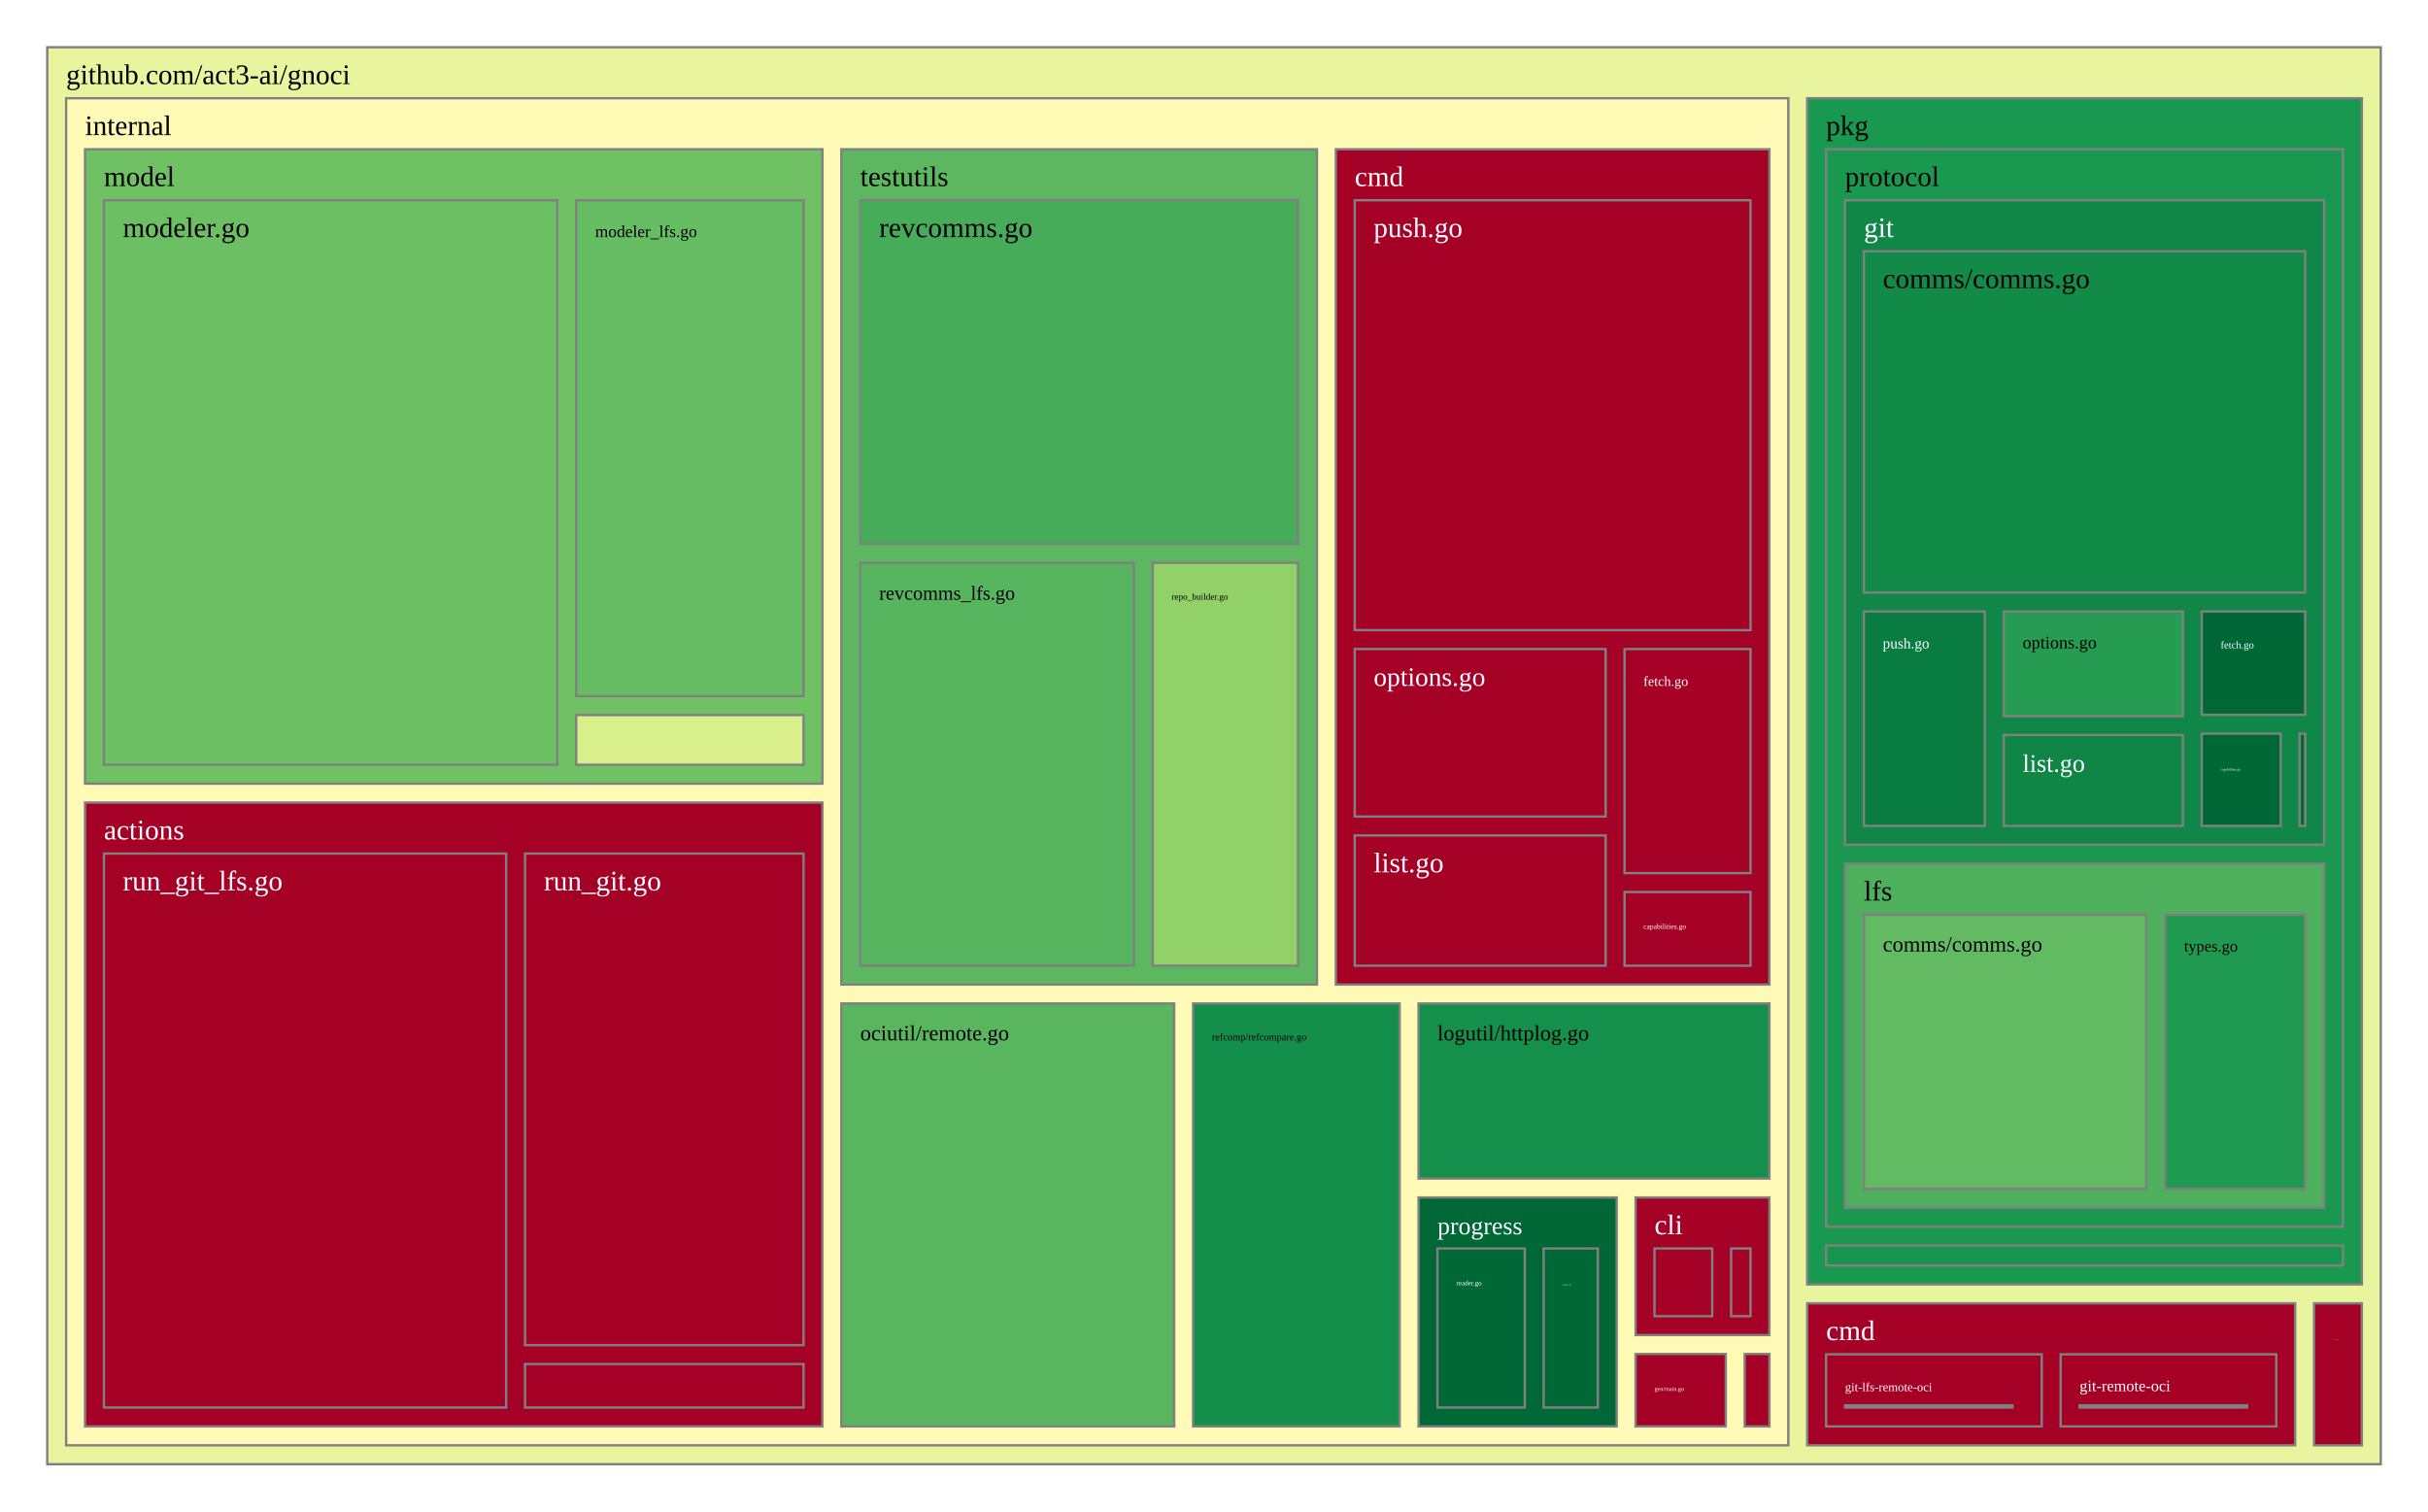
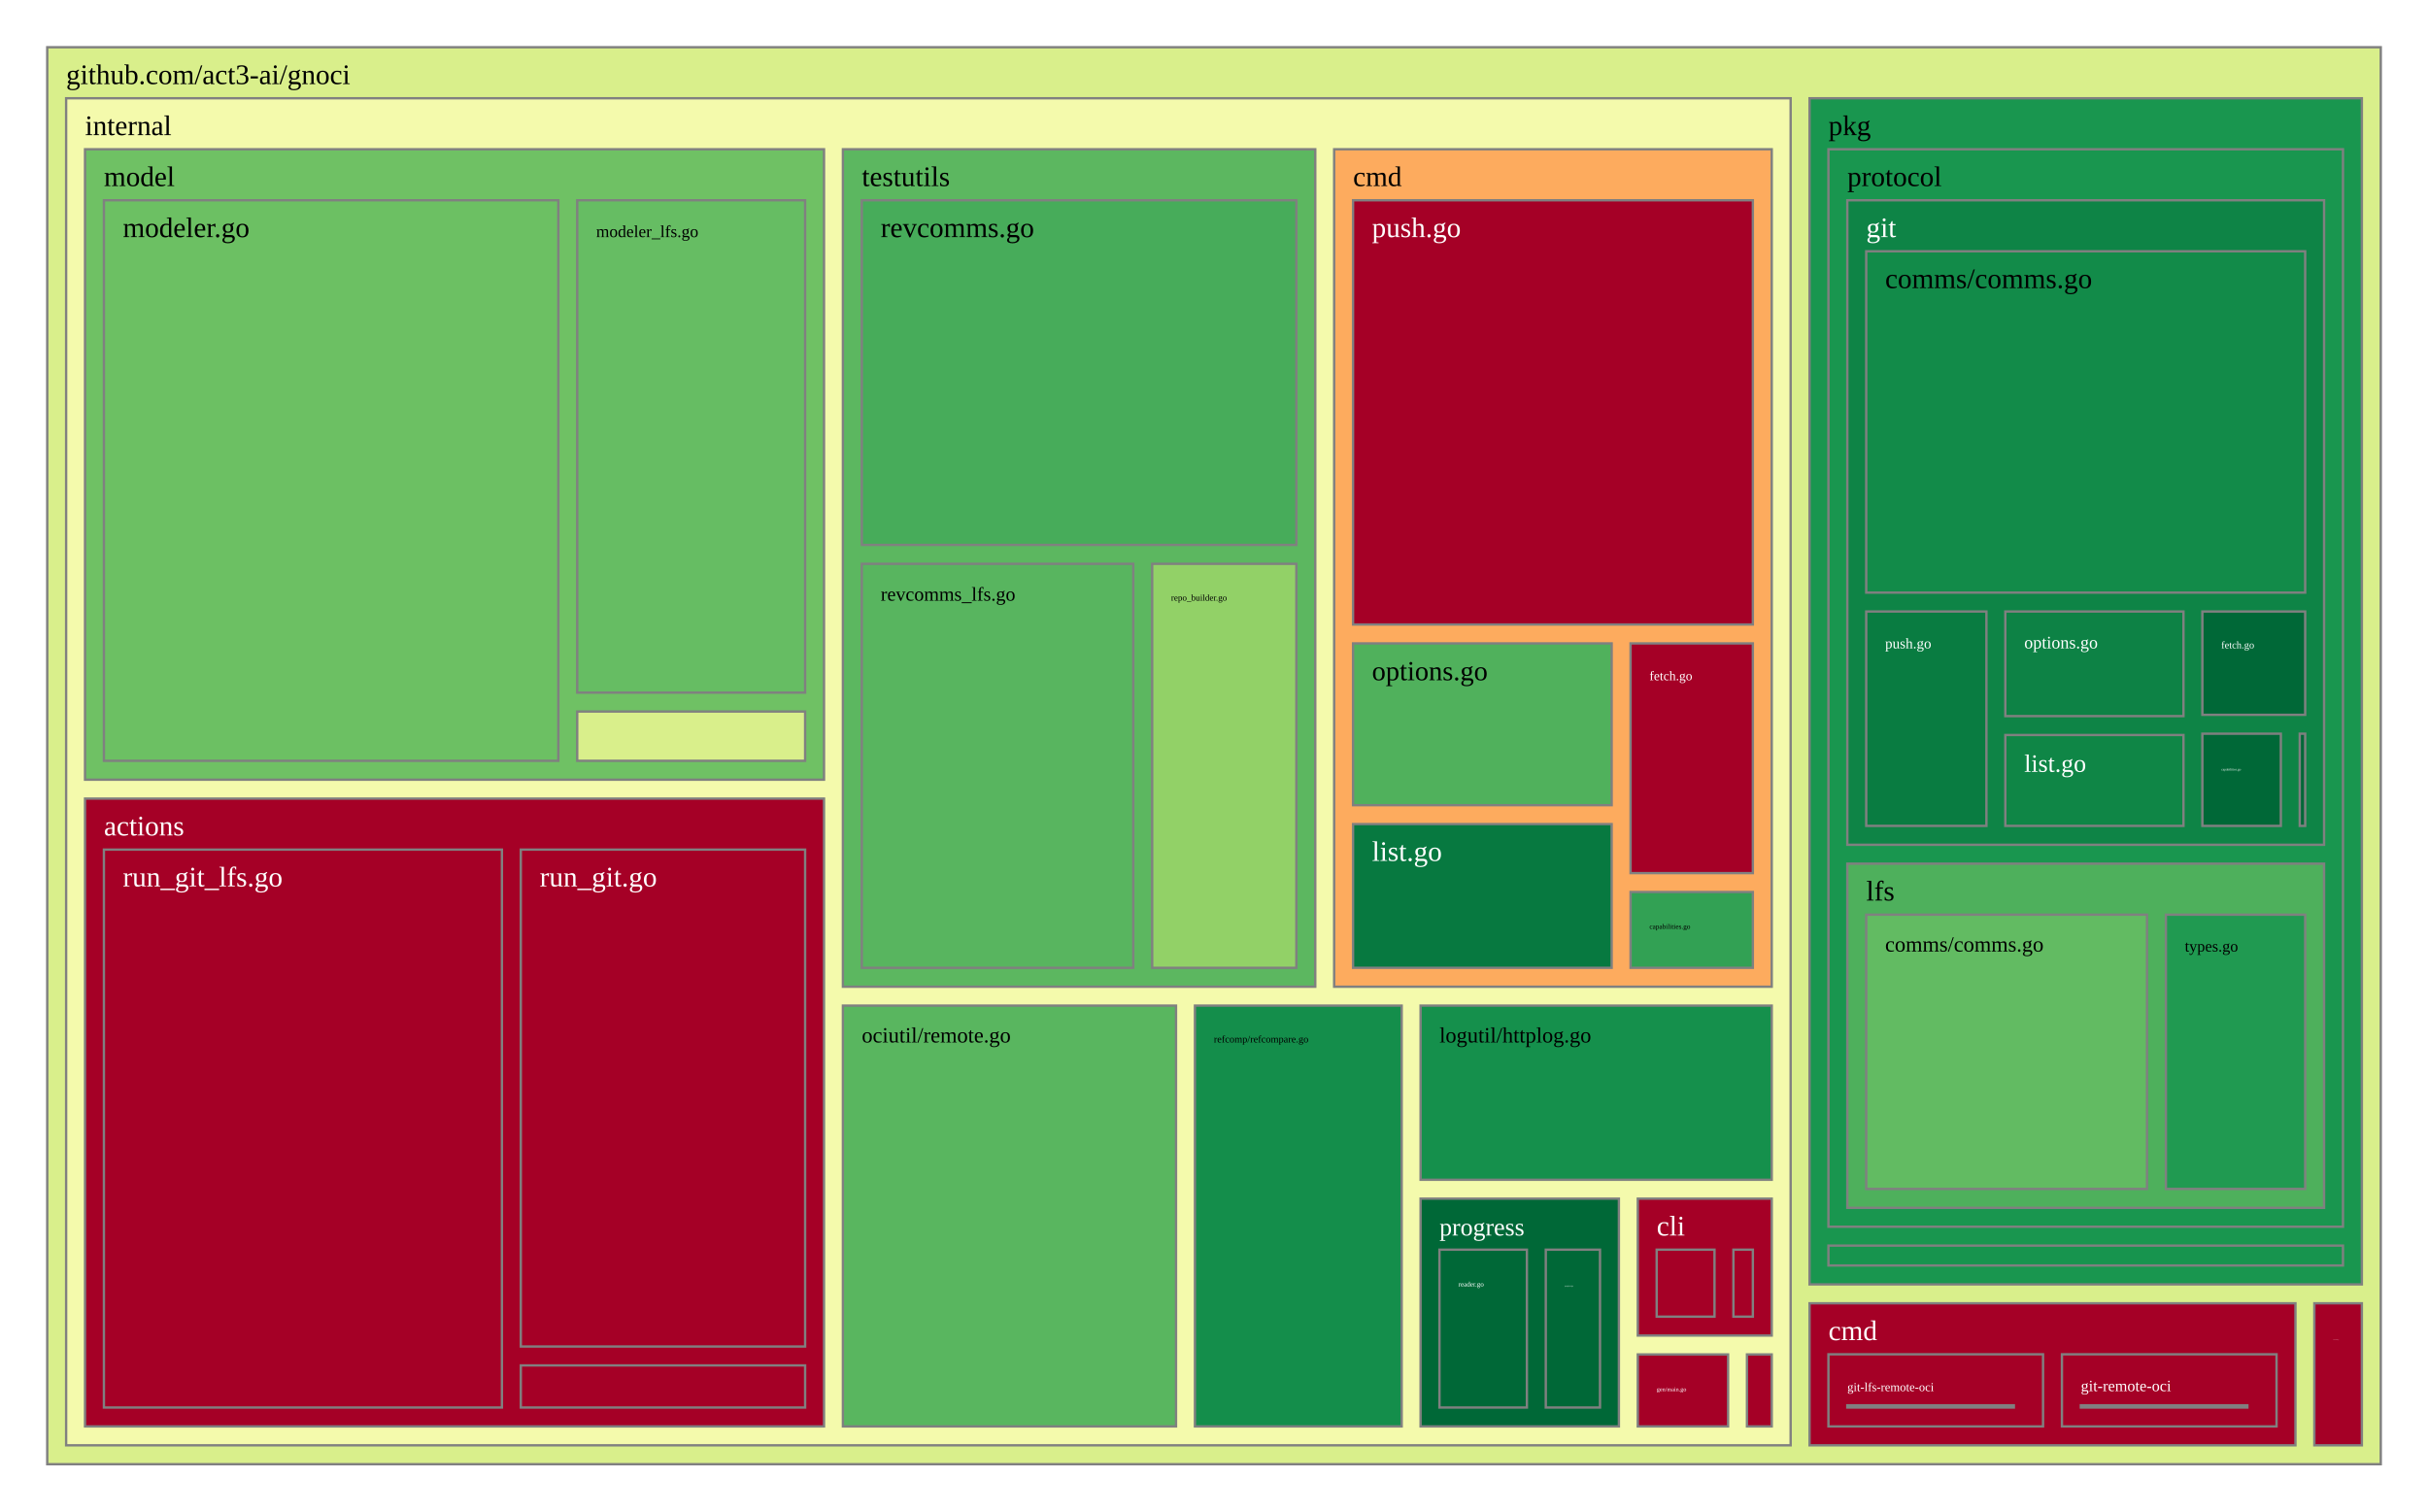
<svg xmlns="http://www.w3.org/2000/svg" viewBox="0 0 1028 640" style="background: white none repeat scroll 0% 0%;">
  <g>
-     <rect x="20" y="20" width="988" height="600" style="fill: rgb(233, 245, 158);opacity:1;fill-opacity:1.00;stroke:rgb(128,128,128);stroke-width:1px;stroke-opacity:1.00;" />
+     <rect x="20" y="20" width="988" height="600" style="fill: rgb(217, 239, 139);opacity:1;fill-opacity:1.00;stroke:rgb(128,128,128);stroke-width:1px;stroke-opacity:1.00;" />
    <text data-notex="1" text-anchor="start" transform="translate(28,35.6) scale(1)" style="font-family: Open Sans, verdana, arial, sans-serif !important; font-size: 12px; fill: rgb(0, 0, 0); fill-opacity: 1.00; white-space: pre;" data-math="N">github.com/act3-ai/gnoci</text>
  </g>
  <g>
-     <rect x="765.162" y="551.86" width="206.601" height="60.14" style="fill: rgb(165, 0, 38);opacity:1;fill-opacity:1.00;stroke:rgb(128,128,128);stroke-width:1px;stroke-opacity:1.00;" />
-     <text data-notex="1" text-anchor="start" transform="translate(773.1623,567.4597) scale(1)" style="font-family: Open Sans, verdana, arial, sans-serif !important; font-size: 12px; fill: rgb(255, 255, 255); fill-opacity: 1.00; white-space: pre;" data-math="N">cmd</text>
+     <rect x="766.147" y="551.86" width="205.73" height="60.14" style="fill: rgb(165, 0, 38);opacity:1;fill-opacity:1.00;stroke:rgb(128,128,128);stroke-width:1px;stroke-opacity:1.00;" />
+     <text data-notex="1" text-anchor="start" transform="translate(774.1474,567.4597) scale(1)" style="font-family: Open Sans, verdana, arial, sans-serif !important; font-size: 12px; fill: rgb(255, 255, 255); fill-opacity: 1.00; white-space: pre;" data-math="N">cmd</text>
  </g>
  <g>
-     <rect x="979.763" y="551.86" width="20.237" height="60.14" style="fill: rgb(165, 0, 38);opacity:1;fill-opacity:1.00;stroke:rgb(128,128,128);stroke-width:1px;stroke-opacity:1.00;" />
-     <text data-notex="1" text-anchor="start" transform="translate(987.7631,567.4597) scale(0.03395)" style="font-family: Open Sans, verdana, arial, sans-serif !important; font-size: 12px; fill: rgb(255, 255, 255); fill-opacity: 1.00; white-space: pre;" data-math="N">docs/embed.go</text>
+     <rect x="979.878" y="551.86" width="20.122" height="60.14" style="fill: rgb(165, 0, 38);opacity:1;fill-opacity:1.00;stroke:rgb(128,128,128);stroke-width:1px;stroke-opacity:1.00;" />
+     <text data-notex="1" text-anchor="start" transform="translate(987.8776,567.4597) scale(0.033032)" style="font-family: Open Sans, verdana, arial, sans-serif !important; font-size: 12px; fill: rgb(255, 255, 255); fill-opacity: 1.00; white-space: pre;" data-math="N">docs/embed.go</text>
  </g>
  <g>
-     <rect x="28" y="41.6" width="729.162" height="570.4" style="fill: rgb(255, 251, 183);opacity:1;fill-opacity:1.00;stroke:rgb(128,128,128);stroke-width:1px;stroke-opacity:1.00;" />
+     <rect x="28" y="41.6" width="730.147" height="570.4" style="fill: rgb(244, 250, 172);opacity:1;fill-opacity:1.00;stroke:rgb(128,128,128);stroke-width:1px;stroke-opacity:1.00;" />
    <text data-notex="1" text-anchor="start" transform="translate(36,57.2) scale(1)" style="font-family: Open Sans, verdana, arial, sans-serif !important; font-size: 12px; fill: rgb(0, 0, 0); fill-opacity: 1.00; white-space: pre;" data-math="N">internal</text>
  </g>
  <g>
-     <rect x="765.162" y="41.6" width="234.838" height="502.26" style="fill: rgb(25, 152, 80);opacity:1;fill-opacity:1.00;stroke:rgb(128,128,128);stroke-width:1px;stroke-opacity:1.00;" />
-     <text data-notex="1" text-anchor="start" transform="translate(773.1623,57.2) scale(1)" style="font-family: Open Sans, verdana, arial, sans-serif !important; font-size: 12px; fill: rgb(0, 0, 0); fill-opacity: 1.00; white-space: pre;" data-math="N">pkg</text>
+     <rect x="766.147" y="41.6" width="233.853" height="502.26" style="fill: rgb(25, 150, 79);opacity:1;fill-opacity:1.00;stroke:rgb(128,128,128);stroke-width:1px;stroke-opacity:1.00;" />
+     <text data-notex="1" text-anchor="start" transform="translate(774.1474,57.2) scale(1)" style="font-family: Open Sans, verdana, arial, sans-serif !important; font-size: 12px; fill: rgb(0, 0, 0); fill-opacity: 1.00; white-space: pre;" data-math="N">pkg</text>
  </g>
  <g>
-     <rect x="773.162" y="573.46" width="91.3" height="30.54" style="fill: rgb(165, 0, 38);opacity:1;fill-opacity:1.00;stroke:rgb(128,128,128);stroke-width:1px;stroke-opacity:1.00;" />
-     <text data-notex="1" text-anchor="start" transform="translate(781.1623,589.0597) scale(0.435766)" style="font-family: Open Sans, verdana, arial, sans-serif !important; font-size: 12px; fill: rgb(255, 255, 255); fill-opacity: 1.00; white-space: pre;" data-math="N">git-lfs-remote-oci</text>
+     <rect x="774.147" y="573.46" width="90.865" height="30.54" style="fill: rgb(165, 0, 38);opacity:1;fill-opacity:1.00;stroke:rgb(128,128,128);stroke-width:1px;stroke-opacity:1.00;" />
+     <text data-notex="1" text-anchor="start" transform="translate(782.1474,589.0597) scale(0.433247)" style="font-family: Open Sans, verdana, arial, sans-serif !important; font-size: 12px; fill: rgb(255, 255, 255); fill-opacity: 1.00; white-space: pre;" data-math="N">git-lfs-remote-oci</text>
  </g>
  <g>
-     <rect x="872.463" y="573.46" width="91.3" height="30.54" style="fill: rgb(165, 0, 38);opacity:1;fill-opacity:1.00;stroke:rgb(128,128,128);stroke-width:1px;stroke-opacity:1.00;" />
-     <text data-notex="1" text-anchor="start" transform="translate(880.4627,589.0597) scale(0.560271)" style="font-family: Open Sans, verdana, arial, sans-serif !important; font-size: 12px; fill: rgb(255, 255, 255); fill-opacity: 1.00; white-space: pre;" data-math="N">git-remote-oci</text>
+     <rect x="873.013" y="573.46" width="90.865" height="30.54" style="fill: rgb(165, 0, 38);opacity:1;fill-opacity:1.00;stroke:rgb(128,128,128);stroke-width:1px;stroke-opacity:1.00;" />
+     <text data-notex="1" text-anchor="start" transform="translate(881.0125,589.0597) scale(0.557032)" style="font-family: Open Sans, verdana, arial, sans-serif !important; font-size: 12px; fill: rgb(255, 255, 255); fill-opacity: 1.00; white-space: pre;" data-math="N">git-remote-oci</text>
  </g>
  <g>
-     <rect x="36" y="339.831" width="312.227" height="264.169" style="fill: rgb(165, 0, 38);opacity:1;fill-opacity:1.00;stroke:rgb(128,128,128);stroke-width:1px;stroke-opacity:1.00;" />
-     <text data-notex="1" text-anchor="start" transform="translate(44,355.4309) scale(1)" style="font-family: Open Sans, verdana, arial, sans-serif !important; font-size: 12px; fill: rgb(255, 255, 255); fill-opacity: 1.00; white-space: pre;" data-math="N">actions</text>
+     <rect x="36" y="338.154" width="312.882" height="265.846" style="fill: rgb(165, 0, 38);opacity:1;fill-opacity:1.00;stroke:rgb(128,128,128);stroke-width:1px;stroke-opacity:1.00;" />
+     <text data-notex="1" text-anchor="start" transform="translate(44,353.7543) scale(1)" style="font-family: Open Sans, verdana, arial, sans-serif !important; font-size: 12px; fill: rgb(255, 255, 255); fill-opacity: 1.00; white-space: pre;" data-math="N">actions</text>
  </g>
  <g>
-     <rect x="692.498" y="507.047" width="56.664" height="58.286" style="fill: rgb(165, 0, 38);opacity:1;fill-opacity:1.00;stroke:rgb(128,128,128);stroke-width:1px;stroke-opacity:1.00;" />
-     <text data-notex="1" text-anchor="start" transform="translate(700.498,522.6466) scale(1)" style="font-family: Open Sans, verdana, arial, sans-serif !important; font-size: 12px; fill: rgb(255, 255, 255); fill-opacity: 1.00; white-space: pre;" data-math="N">cli</text>
+     <rect x="693.43" y="507.555" width="56.717" height="57.965" style="fill: rgb(165, 0, 38);opacity:1;fill-opacity:1.00;stroke:rgb(128,128,128);stroke-width:1px;stroke-opacity:1.00;" />
+     <text data-notex="1" text-anchor="start" transform="translate(701.4299,523.1552) scale(1)" style="font-family: Open Sans, verdana, arial, sans-serif !important; font-size: 12px; fill: rgb(255, 255, 255); fill-opacity: 1.00; white-space: pre;" data-math="N">cli</text>
  </g>
  <g>
-     <rect x="565.582" y="63.2" width="183.58" height="353.709" style="fill: rgb(165, 0, 38);opacity:1;fill-opacity:1.00;stroke:rgb(128,128,128);stroke-width:1px;stroke-opacity:1.00;" />
-     <text data-notex="1" text-anchor="start" transform="translate(573.5825,78.8) scale(1)" style="font-family: Open Sans, verdana, arial, sans-serif !important; font-size: 12px; fill: rgb(255, 255, 255); fill-opacity: 1.00; white-space: pre;" data-math="N">cmd</text>
+     <rect x="564.873" y="63.2" width="185.274" height="354.616" style="fill: rgb(253, 171, 94);opacity:1;fill-opacity:1.00;stroke:rgb(128,128,128);stroke-width:1px;stroke-opacity:1.00;" />
+     <text data-notex="1" text-anchor="start" transform="translate(572.873,78.8) scale(1)" style="font-family: Open Sans, verdana, arial, sans-serif !important; font-size: 12px; fill: rgb(0, 0, 0); fill-opacity: 1.00; white-space: pre;" data-math="N">cmd</text>
  </g>
  <g>
-     <rect x="692.498" y="573.333" width="38.189" height="30.667" style="fill: rgb(165, 0, 38);opacity:1;fill-opacity:1.00;stroke:rgb(128,128,128);stroke-width:1px;stroke-opacity:1.00;" />
-     <text data-notex="1" text-anchor="start" transform="translate(700.498,588.9329) scale(0.210121)" style="font-family: Open Sans, verdana, arial, sans-serif !important; font-size: 12px; fill: rgb(255, 255, 255); fill-opacity: 1.00; white-space: pre;" data-math="N">gen/main.go</text>
+     <rect x="693.43" y="573.52" width="38.227" height="30.48" style="fill: rgb(165, 0, 38);opacity:1;fill-opacity:1.00;stroke:rgb(128,128,128);stroke-width:1px;stroke-opacity:1.00;" />
+     <text data-notex="1" text-anchor="start" transform="translate(701.4299,589.1203) scale(0.210481)" style="font-family: Open Sans, verdana, arial, sans-serif !important; font-size: 12px; fill: rgb(255, 255, 255); fill-opacity: 1.00; white-space: pre;" data-math="N">gen/main.go</text>
  </g>
  <g>
-     <rect x="738.687" y="573.333" width="10.476" height="30.667" style="fill: rgb(165, 0, 38);opacity:1;fill-opacity:1.00;stroke:rgb(128,128,128);stroke-width:1px;stroke-opacity:1.00;" />
+     <rect x="739.657" y="573.52" width="10.491" height="30.48" style="fill: rgb(165, 0, 38);opacity:1;fill-opacity:1.00;stroke:rgb(128,128,128);stroke-width:1px;stroke-opacity:1.00;" />
  </g>
  <g>
-     <rect x="600.607" y="424.909" width="148.556" height="74.137" style="fill: rgb(21, 144, 76);opacity:1;fill-opacity:1.00;stroke:rgb(128,128,128);stroke-width:1px;stroke-opacity:1.00;" />
-     <text data-notex="1" text-anchor="start" transform="translate(608.6067,440.5091) scale(0.767104)" style="font-family: Open Sans, verdana, arial, sans-serif !important; font-size: 12px; fill: rgb(0, 0, 0); fill-opacity: 1.00; white-space: pre;" data-math="N">logutil/httplog.go</text>
+     <rect x="601.463" y="425.816" width="148.684" height="73.739" style="fill: rgb(21, 144, 76);opacity:1;fill-opacity:1.00;stroke:rgb(128,128,128);stroke-width:1px;stroke-opacity:1.00;" />
+     <text data-notex="1" text-anchor="start" transform="translate(609.463,441.4158) scale(0.76785)" style="font-family: Open Sans, verdana, arial, sans-serif !important; font-size: 12px; fill: rgb(0, 0, 0); fill-opacity: 1.00; white-space: pre;" data-math="N">logutil/httplog.go</text>
  </g>
  <g>
-     <rect x="36" y="63.2" width="312.227" height="268.631" style="fill: rgb(111, 193, 100);opacity:1;fill-opacity:1.00;stroke:rgb(128,128,128);stroke-width:1px;stroke-opacity:1.00;" />
+     <rect x="36" y="63.2" width="312.882" height="266.954" style="fill: rgb(111, 193, 100);opacity:1;fill-opacity:1.00;stroke:rgb(128,128,128);stroke-width:1px;stroke-opacity:1.00;" />
    <text data-notex="1" text-anchor="start" transform="translate(44,78.8) scale(1)" style="font-family: Open Sans, verdana, arial, sans-serif !important; font-size: 12px; fill: rgb(0, 0, 0); fill-opacity: 1.00; white-space: pre;" data-math="N">model</text>
  </g>
  <g>
-     <rect x="356.227" y="424.909" width="140.919" height="179.091" style="fill: rgb(89, 182, 95);opacity:1;fill-opacity:1.00;stroke:rgb(128,128,128);stroke-width:1px;stroke-opacity:1.00;" />
-     <text data-notex="1" text-anchor="start" transform="translate(364.2273,440.5091) scale(0.765433)" style="font-family: Open Sans, verdana, arial, sans-serif !important; font-size: 12px; fill: rgb(0, 0, 0); fill-opacity: 1.00; white-space: pre;" data-math="N">ociutil/remote.go</text>
+     <rect x="356.882" y="425.816" width="141.041" height="178.184" style="fill: rgb(89, 182, 95);opacity:1;fill-opacity:1.00;stroke:rgb(128,128,128);stroke-width:1px;stroke-opacity:1.00;" />
+     <text data-notex="1" text-anchor="start" transform="translate(364.8824,441.4158) scale(0.766184)" style="font-family: Open Sans, verdana, arial, sans-serif !important; font-size: 12px; fill: rgb(0, 0, 0); fill-opacity: 1.00; white-space: pre;" data-math="N">ociutil/remote.go</text>
  </g>
  <g>
-     <rect x="600.607" y="507.047" width="83.891" height="96.953" style="fill: rgb(0, 104, 55);opacity:1;fill-opacity:1.00;stroke:rgb(128,128,128);stroke-width:1px;stroke-opacity:1.00;" />
-     <text data-notex="1" text-anchor="start" transform="translate(608.6067,522.6466) scale(0.884001)" style="font-family: Open Sans, verdana, arial, sans-serif !important; font-size: 12px; fill: rgb(255, 255, 255); fill-opacity: 1.00; white-space: pre;" data-math="N">progress</text>
+     <rect x="601.463" y="507.555" width="83.967" height="96.445" style="fill: rgb(0, 104, 55);opacity:1;fill-opacity:1.00;stroke:rgb(128,128,128);stroke-width:1px;stroke-opacity:1.00;" />
+     <text data-notex="1" text-anchor="start" transform="translate(609.463,523.1552) scale(0.884986)" style="font-family: Open Sans, verdana, arial, sans-serif !important; font-size: 12px; fill: rgb(255, 255, 255); fill-opacity: 1.00; white-space: pre;" data-math="N">progress</text>
  </g>
  <g>
-     <rect x="505.146" y="424.909" width="87.461" height="179.091" style="fill: rgb(20, 142, 75);opacity:1;fill-opacity:1.00;stroke:rgb(128,128,128);stroke-width:1px;stroke-opacity:1.00;" />
-     <text data-notex="1" text-anchor="start" transform="translate(513.146,440.5091) scale(0.354468)" style="font-family: Open Sans, verdana, arial, sans-serif !important; font-size: 12px; fill: rgb(0, 0, 0); fill-opacity: 1.00; white-space: pre;" data-math="N">refcomp/refcompare.go</text>
+     <rect x="505.924" y="425.816" width="87.539" height="178.184" style="fill: rgb(20, 142, 75);opacity:1;fill-opacity:1.00;stroke:rgb(128,128,128);stroke-width:1px;stroke-opacity:1.00;" />
+     <text data-notex="1" text-anchor="start" transform="translate(513.9237,441.4158) scale(0.354858)" style="font-family: Open Sans, verdana, arial, sans-serif !important; font-size: 12px; fill: rgb(0, 0, 0); fill-opacity: 1.00; white-space: pre;" data-math="N">refcomp/refcompare.go</text>
  </g>
  <g>
-     <rect x="356.227" y="63.2" width="201.355" height="353.709" style="fill: rgb(92, 183, 96);opacity:1;fill-opacity:1.00;stroke:rgb(128,128,128);stroke-width:1px;stroke-opacity:1.00;" />
-     <text data-notex="1" text-anchor="start" transform="translate(364.2273,78.8) scale(1)" style="font-family: Open Sans, verdana, arial, sans-serif !important; font-size: 12px; fill: rgb(0, 0, 0); fill-opacity: 1.00; white-space: pre;" data-math="N">testutils</text>
+     <rect x="356.882" y="63.2" width="199.991" height="354.616" style="fill: rgb(92, 183, 96);opacity:1;fill-opacity:1.00;stroke:rgb(128,128,128);stroke-width:1px;stroke-opacity:1.00;" />
+     <text data-notex="1" text-anchor="start" transform="translate(364.8824,78.8) scale(1)" style="font-family: Open Sans, verdana, arial, sans-serif !important; font-size: 12px; fill: rgb(0, 0, 0); fill-opacity: 1.00; white-space: pre;" data-math="N">testutils</text>
  </g>
  <g>
-     <rect x="773.162" y="527.44" width="218.838" height="8.42" style="fill: rgb(23, 148, 78);opacity:1;fill-opacity:1.00;stroke:rgb(128,128,128);stroke-width:1px;stroke-opacity:1.00;" />
+     <rect x="774.147" y="527.44" width="217.853" height="8.42" style="fill: rgb(23, 148, 78);opacity:1;fill-opacity:1.00;stroke:rgb(128,128,128);stroke-width:1px;stroke-opacity:1.00;" />
  </g>
  <g>
-     <rect x="773.162" y="63.2" width="218.838" height="456.24" style="fill: rgb(26, 152, 80);opacity:1;fill-opacity:1.00;stroke:rgb(128,128,128);stroke-width:1px;stroke-opacity:1.00;" />
-     <text data-notex="1" text-anchor="start" transform="translate(781.1623,78.8) scale(1)" style="font-family: Open Sans, verdana, arial, sans-serif !important; font-size: 12px; fill: rgb(0, 0, 0); fill-opacity: 1.00; white-space: pre;" data-math="N">protocol</text>
+     <rect x="774.147" y="63.2" width="217.853" height="456.24" style="fill: rgb(25, 150, 79);opacity:1;fill-opacity:1.00;stroke:rgb(128,128,128);stroke-width:1px;stroke-opacity:1.00;" />
+     <text data-notex="1" text-anchor="start" transform="translate(782.1474,78.8) scale(1)" style="font-family: Open Sans, verdana, arial, sans-serif !important; font-size: 12px; fill: rgb(0, 0, 0); fill-opacity: 1.00; white-space: pre;" data-math="N">protocol</text>
  </g>
  <g>
-     <rect x="781.162" y="595.06" width="70.916" height="0.94" style="fill: rgb(165, 0, 38);opacity:1;fill-opacity:1.00;stroke:rgb(128,128,128);stroke-width:1px;stroke-opacity:1.00;" />
+     <rect x="782.147" y="595.06" width="70.504" height="0.94" style="fill: rgb(165, 0, 38);opacity:1;fill-opacity:1.00;stroke:rgb(128,128,128);stroke-width:1px;stroke-opacity:1.00;" />
  </g>
  <g>
-     <rect x="880.463" y="595.06" width="70.916" height="0.94" style="fill: rgb(165, 0, 38);opacity:1;fill-opacity:1.00;stroke:rgb(128,128,128);stroke-width:1px;stroke-opacity:1.00;" />
+     <rect x="881.013" y="595.06" width="70.504" height="0.94" style="fill: rgb(165, 0, 38);opacity:1;fill-opacity:1.00;stroke:rgb(128,128,128);stroke-width:1px;stroke-opacity:1.00;" />
  </g>
  <g>
-     <rect x="222.297" y="577.582" width="117.93" height="18.418" style="fill: rgb(165, 0, 38);opacity:1;fill-opacity:1.00;stroke:rgb(128,128,128);stroke-width:1px;stroke-opacity:1.00;" />
+     <rect x="220.511" y="578.166" width="120.372" height="17.834" style="fill: rgb(165, 0, 38);opacity:1;fill-opacity:1.00;stroke:rgb(128,128,128);stroke-width:1px;stroke-opacity:1.00;" />
  </g>
  <g>
-     <rect x="222.297" y="361.431" width="117.93" height="208.151" style="fill: rgb(165, 0, 38);opacity:1;fill-opacity:1.00;stroke:rgb(128,128,128);stroke-width:1px;stroke-opacity:1.00;" />
-     <text data-notex="1" text-anchor="start" transform="translate(230.2971,377.0309) scale(1)" style="font-family: Open Sans, verdana, arial, sans-serif !important; font-size: 12px; fill: rgb(255, 255, 255); fill-opacity: 1.00; white-space: pre;" data-math="N">run_git.go</text>
+     <rect x="220.511" y="359.754" width="120.372" height="210.412" style="fill: rgb(165, 0, 38);opacity:1;fill-opacity:1.00;stroke:rgb(128,128,128);stroke-width:1px;stroke-opacity:1.00;" />
+     <text data-notex="1" text-anchor="start" transform="translate(228.5108,375.3543) scale(1)" style="font-family: Open Sans, verdana, arial, sans-serif !important; font-size: 12px; fill: rgb(255, 255, 255); fill-opacity: 1.00; white-space: pre;" data-math="N">run_git.go</text>
  </g>
  <g>
-     <rect x="44" y="361.431" width="170.297" height="234.569" style="fill: rgb(165, 0, 38);opacity:1;fill-opacity:1.00;stroke:rgb(128,128,128);stroke-width:1px;stroke-opacity:1.00;" />
-     <text data-notex="1" text-anchor="start" transform="translate(52,377.0309) scale(1)" style="font-family: Open Sans, verdana, arial, sans-serif !important; font-size: 12px; fill: rgb(255, 255, 255); fill-opacity: 1.00; white-space: pre;" data-math="N">run_git_lfs.go</text>
+     <rect x="44" y="359.754" width="168.511" height="236.246" style="fill: rgb(165, 0, 38);opacity:1;fill-opacity:1.00;stroke:rgb(128,128,128);stroke-width:1px;stroke-opacity:1.00;" />
+     <text data-notex="1" text-anchor="start" transform="translate(52,375.3543) scale(1)" style="font-family: Open Sans, verdana, arial, sans-serif !important; font-size: 12px; fill: rgb(255, 255, 255); fill-opacity: 1.00; white-space: pre;" data-math="N">run_git_lfs.go</text>
  </g>
  <g>
-     <rect x="700.498" y="528.647" width="24.443" height="28.686" style="fill: rgb(165, 0, 38);opacity:1;fill-opacity:1.00;stroke:rgb(128,128,128);stroke-width:1px;stroke-opacity:1.00;" />
+     <rect x="701.43" y="529.155" width="24.478" height="28.365" style="fill: rgb(165, 0, 38);opacity:1;fill-opacity:1.00;stroke:rgb(128,128,128);stroke-width:1px;stroke-opacity:1.00;" />
  </g>
  <g>
-     <rect x="732.941" y="528.647" width="8.221" height="28.686" style="fill: rgb(165, 0, 38);opacity:1;fill-opacity:1.00;stroke:rgb(128,128,128);stroke-width:1px;stroke-opacity:1.00;" />
+     <rect x="733.908" y="529.155" width="8.239" height="28.365" style="fill: rgb(165, 0, 38);opacity:1;fill-opacity:1.00;stroke:rgb(128,128,128);stroke-width:1px;stroke-opacity:1.00;" />
  </g>
  <g>
-     <rect x="687.815" y="377.712" width="53.347" height="31.197" style="fill: rgb(165, 0, 38);opacity:1;fill-opacity:1.00;stroke:rgb(128,128,128);stroke-width:1px;stroke-opacity:1.00;" />
-     <text data-notex="1" text-anchor="start" transform="translate(695.8151,393.3124) scale(0.259355)" style="font-family: Open Sans, verdana, arial, sans-serif !important; font-size: 12px; fill: rgb(255, 255, 255); fill-opacity: 1.00; white-space: pre;" data-math="N">capabilities.go</text>
+     <rect x="690.369" y="377.712" width="51.779" height="32.104" style="fill: rgb(50, 161, 84);opacity:1;fill-opacity:1.00;stroke:rgb(128,128,128);stroke-width:1px;stroke-opacity:1.00;" />
+     <text data-notex="1" text-anchor="start" transform="translate(698.3688,393.3117) scale(0.248462)" style="font-family: Open Sans, verdana, arial, sans-serif !important; font-size: 12px; fill: rgb(0, 0, 0); fill-opacity: 1.00; white-space: pre;" data-math="N">capabilities.go</text>
  </g>
  <g>
-     <rect x="687.815" y="274.821" width="53.347" height="94.891" style="fill: rgb(165, 0, 38);opacity:1;fill-opacity:1.00;stroke:rgb(128,128,128);stroke-width:1px;stroke-opacity:1.00;" />
-     <text data-notex="1" text-anchor="start" transform="translate(695.8151,290.4212) scale(0.486291)" style="font-family: Open Sans, verdana, arial, sans-serif !important; font-size: 12px; fill: rgb(255, 255, 255); fill-opacity: 1.00; white-space: pre;" data-math="N">fetch.go</text>
+     <rect x="690.369" y="272.438" width="51.779" height="97.273" style="fill: rgb(165, 0, 38);opacity:1;fill-opacity:1.00;stroke:rgb(128,128,128);stroke-width:1px;stroke-opacity:1.00;" />
+     <text data-notex="1" text-anchor="start" transform="translate(698.3688,288.0384) scale(0.465867)" style="font-family: Open Sans, verdana, arial, sans-serif !important; font-size: 12px; fill: rgb(255, 255, 255); fill-opacity: 1.00; white-space: pre;" data-math="N">fetch.go</text>
  </g>
  <g>
-     <rect x="573.582" y="353.759" width="106.233" height="55.15" style="fill: rgb(165, 0, 38);opacity:1;fill-opacity:1.00;stroke:rgb(128,128,128);stroke-width:1px;stroke-opacity:1.00;" />
-     <text data-notex="1" text-anchor="start" transform="translate(581.5825,369.3589) scale(1)" style="font-family: Open Sans, verdana, arial, sans-serif !important; font-size: 12px; fill: rgb(255, 255, 255); fill-opacity: 1.00; white-space: pre;" data-math="N">list.go</text>
+     <rect x="572.873" y="348.953" width="109.496" height="60.863" style="fill: rgb(7, 121, 64);opacity:1;fill-opacity:1.00;stroke:rgb(128,128,128);stroke-width:1px;stroke-opacity:1.00;" />
+     <text data-notex="1" text-anchor="start" transform="translate(580.873,364.5528) scale(1)" style="font-family: Open Sans, verdana, arial, sans-serif !important; font-size: 12px; fill: rgb(255, 255, 255); fill-opacity: 1.00; white-space: pre;" data-math="N">list.go</text>
  </g>
  <g>
-     <rect x="573.582" y="274.821" width="106.233" height="70.938" style="fill: rgb(165, 0, 38);opacity:1;fill-opacity:1.00;stroke:rgb(128,128,128);stroke-width:1px;stroke-opacity:1.00;" />
-     <text data-notex="1" text-anchor="start" transform="translate(581.5825,290.4212) scale(0.939923)" style="font-family: Open Sans, verdana, arial, sans-serif !important; font-size: 12px; fill: rgb(255, 255, 255); fill-opacity: 1.00; white-space: pre;" data-math="N">options.go</text>
+     <rect x="572.873" y="272.438" width="109.496" height="68.514" style="fill: rgb(80, 177, 92);opacity:1;fill-opacity:1.00;stroke:rgb(128,128,128);stroke-width:1px;stroke-opacity:1.00;" />
+     <text data-notex="1" text-anchor="start" transform="translate(580.873,288.0384) scale(0.973914)" style="font-family: Open Sans, verdana, arial, sans-serif !important; font-size: 12px; fill: rgb(0, 0, 0); fill-opacity: 1.00; white-space: pre;" data-math="N">options.go</text>
  </g>
  <g>
-     <rect x="573.582" y="84.8" width="167.58" height="182.021" style="fill: rgb(165, 0, 38);opacity:1;fill-opacity:1.00;stroke:rgb(128,128,128);stroke-width:1px;stroke-opacity:1.00;" />
-     <text data-notex="1" text-anchor="start" transform="translate(581.5825,100.4) scale(1)" style="font-family: Open Sans, verdana, arial, sans-serif !important; font-size: 12px; fill: rgb(255, 255, 255); fill-opacity: 1.00; white-space: pre;" data-math="N">push.go</text>
+     <rect x="572.873" y="84.8" width="169.274" height="179.638" style="fill: rgb(165, 0, 38);opacity:1;fill-opacity:1.00;stroke:rgb(128,128,128);stroke-width:1px;stroke-opacity:1.00;" />
+     <text data-notex="1" text-anchor="start" transform="translate(580.873,100.4) scale(1)" style="font-family: Open Sans, verdana, arial, sans-serif !important; font-size: 12px; fill: rgb(255, 255, 255); fill-opacity: 1.00; white-space: pre;" data-math="N">push.go</text>
  </g>
  <g>
-     <rect x="44" y="84.8" width="191.956" height="239.031" style="fill: rgb(108, 192, 99);opacity:1;fill-opacity:1.00;stroke:rgb(128,128,128);stroke-width:1px;stroke-opacity:1.00;" />
+     <rect x="44" y="84.8" width="192.386" height="237.354" style="fill: rgb(108, 192, 99);opacity:1;fill-opacity:1.00;stroke:rgb(128,128,128);stroke-width:1px;stroke-opacity:1.00;" />
    <text data-notex="1" text-anchor="start" transform="translate(52,100.4) scale(1)" style="font-family: Open Sans, verdana, arial, sans-serif !important; font-size: 12px; fill: rgb(0, 0, 0); fill-opacity: 1.00; white-space: pre;" data-math="N">modeler.go</text>
  </g>
  <g>
-     <rect x="243.956" y="84.8" width="96.271" height="209.968" style="fill: rgb(102, 189, 99);opacity:1;fill-opacity:1.00;stroke:rgb(128,128,128);stroke-width:1px;stroke-opacity:1.00;" />
-     <text data-notex="1" text-anchor="start" transform="translate(251.9558,100.4) scale(0.597258)" style="font-family: Open Sans, verdana, arial, sans-serif !important; font-size: 12px; fill: rgb(0, 0, 0); fill-opacity: 1.00; white-space: pre;" data-math="N">modeler_lfs.go</text>
+     <rect x="244.386" y="84.8" width="96.496" height="208.489" style="fill: rgb(102, 189, 99);opacity:1;fill-opacity:1.00;stroke:rgb(128,128,128);stroke-width:1px;stroke-opacity:1.00;" />
+     <text data-notex="1" text-anchor="start" transform="translate(252.3864,100.4) scale(0.598928)" style="font-family: Open Sans, verdana, arial, sans-serif !important; font-size: 12px; fill: rgb(0, 0, 0); fill-opacity: 1.00; white-space: pre;" data-math="N">modeler_lfs.go</text>
  </g>
  <g>
-     <rect x="243.956" y="302.768" width="96.271" height="21.062" style="fill: rgb(217, 239, 139);opacity:1;fill-opacity:1.00;stroke:rgb(128,128,128);stroke-width:1px;stroke-opacity:1.00;" />
+     <rect x="244.386" y="301.289" width="96.496" height="20.865" style="fill: rgb(217, 239, 139);opacity:1;fill-opacity:1.00;stroke:rgb(128,128,128);stroke-width:1px;stroke-opacity:1.00;" />
  </g>
  <g>
-     <rect x="653.579" y="528.647" width="22.919" height="67.353" style="fill: rgb(0, 104, 55);opacity:1;fill-opacity:1.00;stroke:rgb(128,128,128);stroke-width:1px;stroke-opacity:1.00;" />
-     <text data-notex="1" text-anchor="start" transform="translate(661.5793,544.2466) scale(0.065518)" style="font-family: Open Sans, verdana, arial, sans-serif !important; font-size: 12px; fill: rgb(255, 255, 255); fill-opacity: 1.00; white-space: pre;" data-math="N">progress.go</text>
+     <rect x="654.48" y="529.155" width="22.949" height="66.845" style="fill: rgb(0, 104, 55);opacity:1;fill-opacity:1.00;stroke:rgb(128,128,128);stroke-width:1px;stroke-opacity:1.00;" />
+     <text data-notex="1" text-anchor="start" transform="translate(662.4804,544.7552) scale(0.06581)" style="font-family: Open Sans, verdana, arial, sans-serif !important; font-size: 12px; fill: rgb(255, 255, 255); fill-opacity: 1.00; white-space: pre;" data-math="N">progress.go</text>
  </g>
  <g>
-     <rect x="608.607" y="528.647" width="36.973" height="67.353" style="fill: rgb(0, 104, 55);opacity:1;fill-opacity:1.00;stroke:rgb(128,128,128);stroke-width:1px;stroke-opacity:1.00;" />
-     <text data-notex="1" text-anchor="start" transform="translate(616.6067,544.2466) scale(0.242739)" style="font-family: Open Sans, verdana, arial, sans-serif !important; font-size: 12px; fill: rgb(255, 255, 255); fill-opacity: 1.00; white-space: pre;" data-math="N">reader.go</text>
+     <rect x="609.463" y="529.155" width="37.017" height="66.845" style="fill: rgb(0, 104, 55);opacity:1;fill-opacity:1.00;stroke:rgb(128,128,128);stroke-width:1px;stroke-opacity:1.00;" />
+     <text data-notex="1" text-anchor="start" transform="translate(617.463,544.7552) scale(0.243258)" style="font-family: Open Sans, verdana, arial, sans-serif !important; font-size: 12px; fill: rgb(255, 255, 255); fill-opacity: 1.00; white-space: pre;" data-math="N">reader.go</text>
  </g>
  <g>
-     <rect x="488.042" y="238.322" width="61.54" height="170.587" style="fill: rgb(146, 209, 103);opacity:1;fill-opacity:1.00;stroke:rgb(128,128,128);stroke-width:1px;stroke-opacity:1.00;" />
-     <text data-notex="1" text-anchor="start" transform="translate(496.0425,253.9221) scale(0.31625)" style="font-family: Open Sans, verdana, arial, sans-serif !important; font-size: 12px; fill: rgb(0, 0, 0); fill-opacity: 1.00; white-space: pre;" data-math="N">repo_builder.go</text>
+     <rect x="487.824" y="238.741" width="61.049" height="171.075" style="fill: rgb(146, 209, 103);opacity:1;fill-opacity:1.00;stroke:rgb(128,128,128);stroke-width:1px;stroke-opacity:1.00;" />
+     <text data-notex="1" text-anchor="start" transform="translate(495.8238,254.3413) scale(0.312842)" style="font-family: Open Sans, verdana, arial, sans-serif !important; font-size: 12px; fill: rgb(0, 0, 0); fill-opacity: 1.00; white-space: pre;" data-math="N">repo_builder.go</text>
  </g>
  <g>
-     <rect x="364.227" y="84.8" width="185.355" height="145.522" style="fill: rgb(71, 172, 90);opacity:1;fill-opacity:1.00;stroke:rgb(128,128,128);stroke-width:1px;stroke-opacity:1.00;" />
-     <text data-notex="1" text-anchor="start" transform="translate(372.2273,100.4) scale(1)" style="font-family: Open Sans, verdana, arial, sans-serif !important; font-size: 12px; fill: rgb(0, 0, 0); fill-opacity: 1.00; white-space: pre;" data-math="N">revcomms.go</text>
+     <rect x="364.882" y="84.8" width="183.991" height="145.941" style="fill: rgb(71, 172, 90);opacity:1;fill-opacity:1.00;stroke:rgb(128,128,128);stroke-width:1px;stroke-opacity:1.00;" />
+     <text data-notex="1" text-anchor="start" transform="translate(372.8824,100.4) scale(1)" style="font-family: Open Sans, verdana, arial, sans-serif !important; font-size: 12px; fill: rgb(0, 0, 0); fill-opacity: 1.00; white-space: pre;" data-math="N">revcomms.go</text>
  </g>
  <g>
-     <rect x="364.227" y="238.322" width="115.815" height="170.587" style="fill: rgb(88, 181, 95);opacity:1;fill-opacity:1.00;stroke:rgb(128,128,128);stroke-width:1px;stroke-opacity:1.00;" />
-     <text data-notex="1" text-anchor="start" transform="translate(372.2273,253.9221) scale(0.693161)" style="font-family: Open Sans, verdana, arial, sans-serif !important; font-size: 12px; fill: rgb(0, 0, 0); fill-opacity: 1.00; white-space: pre;" data-math="N">revcomms_lfs.go</text>
+     <rect x="364.882" y="238.741" width="114.941" height="171.075" style="fill: rgb(88, 181, 95);opacity:1;fill-opacity:1.00;stroke:rgb(128,128,128);stroke-width:1px;stroke-opacity:1.00;" />
+     <text data-notex="1" text-anchor="start" transform="translate(372.8824,254.3413) scale(0.687093)" style="font-family: Open Sans, verdana, arial, sans-serif !important; font-size: 12px; fill: rgb(0, 0, 0); fill-opacity: 1.00; white-space: pre;" data-math="N">revcomms_lfs.go</text>
  </g>
  <g>
-     <rect x="781.162" y="84.8" width="202.838" height="272.909" style="fill: rgb(16, 135, 71);opacity:1;fill-opacity:1.00;stroke:rgb(128,128,128);stroke-width:1px;stroke-opacity:1.00;" />
-     <text data-notex="1" text-anchor="start" transform="translate(789.1623,100.4) scale(1)" style="font-family: Open Sans, verdana, arial, sans-serif !important; font-size: 12px; fill: rgb(255, 255, 255); fill-opacity: 1.00; white-space: pre;" data-math="N">git</text>
+     <rect x="782.147" y="84.8" width="201.853" height="272.909" style="fill: rgb(14, 132, 70);opacity:1;fill-opacity:1.00;stroke:rgb(128,128,128);stroke-width:1px;stroke-opacity:1.00;" />
+     <text data-notex="1" text-anchor="start" transform="translate(790.1474,100.4) scale(1)" style="font-family: Open Sans, verdana, arial, sans-serif !important; font-size: 12px; fill: rgb(255, 255, 255); fill-opacity: 1.00; white-space: pre;" data-math="N">git</text>
  </g>
  <g>
-     <rect x="781.162" y="365.709" width="202.838" height="145.731" style="fill: rgb(78, 176, 92);opacity:1;fill-opacity:1.00;stroke:rgb(128,128,128);stroke-width:1px;stroke-opacity:1.00;" />
-     <text data-notex="1" text-anchor="start" transform="translate(789.1623,381.3086) scale(1)" style="font-family: Open Sans, verdana, arial, sans-serif !important; font-size: 12px; fill: rgb(0, 0, 0); fill-opacity: 1.00; white-space: pre;" data-math="N">lfs</text>
+     <rect x="782.147" y="365.709" width="201.853" height="145.731" style="fill: rgb(78, 176, 92);opacity:1;fill-opacity:1.00;stroke:rgb(128,128,128);stroke-width:1px;stroke-opacity:1.00;" />
+     <text data-notex="1" text-anchor="start" transform="translate(790.1474,381.3086) scale(1)" style="font-family: Open Sans, verdana, arial, sans-serif !important; font-size: 12px; fill: rgb(0, 0, 0); fill-opacity: 1.00; white-space: pre;" data-math="N">lfs</text>
  </g>
  <g>
-     <rect x="932.208" y="310.674" width="33.434" height="39.035" style="fill: rgb(0, 104, 55);opacity:1;fill-opacity:1.00;stroke:rgb(128,128,128);stroke-width:1px;stroke-opacity:1.00;" />
-     <text data-notex="1" text-anchor="start" transform="translate(940.2077,326.2738) scale(0.121068)" style="font-family: Open Sans, verdana, arial, sans-serif !important; font-size: 12px; fill: rgb(255, 255, 255); fill-opacity: 1.00; white-space: pre;" data-math="N">capabilities.go</text>
+     <rect x="932.47" y="310.674" width="33.224" height="39.035" style="fill: rgb(0, 104, 55);opacity:1;fill-opacity:1.00;stroke:rgb(128,128,128);stroke-width:1px;stroke-opacity:1.00;" />
+     <text data-notex="1" text-anchor="start" transform="translate(940.4696,326.2738) scale(0.119614)" style="font-family: Open Sans, verdana, arial, sans-serif !important; font-size: 12px; fill: rgb(255, 255, 255); fill-opacity: 1.00; white-space: pre;" data-math="N">capabilities.go</text>
  </g>
  <g>
-     <rect x="973.642" y="310.674" width="2.358" height="39.035" style="fill: rgb(0, 104, 55);opacity:1;fill-opacity:1.00;stroke:rgb(128,128,128);stroke-width:1px;stroke-opacity:1.00;" />
+     <rect x="973.694" y="310.674" width="2.306" height="39.035" style="fill: rgb(0, 104, 55);opacity:1;fill-opacity:1.00;stroke:rgb(128,128,128);stroke-width:1px;stroke-opacity:1.00;" />
  </g>
  <g>
-     <rect x="789.162" y="106.4" width="186.838" height="144.536" style="fill: rgb(18, 139, 73);opacity:1;fill-opacity:1.00;stroke:rgb(128,128,128);stroke-width:1px;stroke-opacity:1.00;" />
-     <text data-notex="1" text-anchor="start" transform="translate(797.1623,122) scale(1)" style="font-family: Open Sans, verdana, arial, sans-serif !important; font-size: 12px; fill: rgb(0, 0, 0); fill-opacity: 1.00; white-space: pre;" data-math="N">comms/comms.go</text>
+     <rect x="790.147" y="106.4" width="185.853" height="144.536" style="fill: rgb(18, 139, 73);opacity:1;fill-opacity:1.00;stroke:rgb(128,128,128);stroke-width:1px;stroke-opacity:1.00;" />
+     <text data-notex="1" text-anchor="start" transform="translate(798.1474,122) scale(1)" style="font-family: Open Sans, verdana, arial, sans-serif !important; font-size: 12px; fill: rgb(0, 0, 0); fill-opacity: 1.00; white-space: pre;" data-math="N">comms/comms.go</text>
  </g>
  <g>
-     <rect x="932.208" y="258.936" width="43.792" height="43.738" style="fill: rgb(0, 104, 55);opacity:1;fill-opacity:1.00;stroke:rgb(128,128,128);stroke-width:1px;stroke-opacity:1.00;" />
-     <text data-notex="1" text-anchor="start" transform="translate(940.2077,274.5356) scale(0.361879)" style="font-family: Open Sans, verdana, arial, sans-serif !important; font-size: 12px; fill: rgb(255, 255, 255); fill-opacity: 1.00; white-space: pre;" data-math="N">fetch.go</text>
+     <rect x="932.47" y="258.936" width="43.53" height="43.738" style="fill: rgb(0, 104, 55);opacity:1;fill-opacity:1.00;stroke:rgb(128,128,128);stroke-width:1px;stroke-opacity:1.00;" />
+     <text data-notex="1" text-anchor="start" transform="translate(940.4696,274.5356) scale(0.358469)" style="font-family: Open Sans, verdana, arial, sans-serif !important; font-size: 12px; fill: rgb(255, 255, 255); fill-opacity: 1.00; white-space: pre;" data-math="N">fetch.go</text>
  </g>
  <g>
-     <rect x="848.353" y="311.227" width="75.854" height="38.481" style="fill: rgb(15, 134, 70);opacity:1;fill-opacity:1.00;stroke:rgb(128,128,128);stroke-width:1px;stroke-opacity:1.00;" />
-     <text data-notex="1" text-anchor="start" transform="translate(856.3535,326.8272) scale(0.890688)" style="font-family: Open Sans, verdana, arial, sans-serif !important; font-size: 12px; fill: rgb(255, 255, 255); fill-opacity: 1.00; white-space: pre;" data-math="N">list.go</text>
+     <rect x="849.039" y="311.227" width="75.43" height="38.481" style="fill: rgb(15, 134, 70);opacity:1;fill-opacity:1.00;stroke:rgb(128,128,128);stroke-width:1px;stroke-opacity:1.00;" />
+     <text data-notex="1" text-anchor="start" transform="translate(857.0393,326.8272) scale(0.884378)" style="font-family: Open Sans, verdana, arial, sans-serif !important; font-size: 12px; fill: rgb(255, 255, 255); fill-opacity: 1.00; white-space: pre;" data-math="N">list.go</text>
  </g>
  <g>
-     <rect x="848.353" y="258.936" width="75.854" height="44.292" style="fill: rgb(38, 156, 82);opacity:1;fill-opacity:1.00;stroke:rgb(128,128,128);stroke-width:1px;stroke-opacity:1.00;" />
-     <text data-notex="1" text-anchor="start" transform="translate(856.3535,274.5356) scale(0.623481)" style="font-family: Open Sans, verdana, arial, sans-serif !important; font-size: 12px; fill: rgb(0, 0, 0); fill-opacity: 1.00; white-space: pre;" data-math="N">options.go</text>
+     <rect x="849.039" y="258.936" width="75.43" height="44.292" style="fill: rgb(13, 130, 69);opacity:1;fill-opacity:1.00;stroke:rgb(128,128,128);stroke-width:1px;stroke-opacity:1.00;" />
+     <text data-notex="1" text-anchor="start" transform="translate(857.0393,274.5356) scale(0.619065)" style="font-family: Open Sans, verdana, arial, sans-serif !important; font-size: 12px; fill: rgb(255, 255, 255); fill-opacity: 1.00; white-space: pre;" data-math="N">options.go</text>
  </g>
  <g>
-     <rect x="789.162" y="258.936" width="51.191" height="90.773" style="fill: rgb(9, 124, 65);opacity:1;fill-opacity:1.00;stroke:rgb(128,128,128);stroke-width:1px;stroke-opacity:1.00;" />
-     <text data-notex="1" text-anchor="start" transform="translate(797.1623,274.5356) scale(0.523679)" style="font-family: Open Sans, verdana, arial, sans-serif !important; font-size: 12px; fill: rgb(255, 255, 255); fill-opacity: 1.00; white-space: pre;" data-math="N">push.go</text>
+     <rect x="790.147" y="258.936" width="50.892" height="90.773" style="fill: rgb(9, 124, 65);opacity:1;fill-opacity:1.00;stroke:rgb(128,128,128);stroke-width:1px;stroke-opacity:1.00;" />
+     <text data-notex="1" text-anchor="start" transform="translate(798.1474,274.5356) scale(0.519225)" style="font-family: Open Sans, verdana, arial, sans-serif !important; font-size: 12px; fill: rgb(255, 255, 255); fill-opacity: 1.00; white-space: pre;" data-math="N">push.go</text>
  </g>
  <g>
-     <rect x="789.162" y="387.309" width="119.53" height="116.131" style="fill: rgb(98, 187, 98);opacity:1;fill-opacity:1.00;stroke:rgb(128,128,128);stroke-width:1px;stroke-opacity:1.00;" />
-     <text data-notex="1" text-anchor="start" transform="translate(797.1623,402.9086) scale(0.770314)" style="font-family: Open Sans, verdana, arial, sans-serif !important; font-size: 12px; fill: rgb(0, 0, 0); fill-opacity: 1.00; white-space: pre;" data-math="N">comms/comms.go</text>
+     <rect x="790.147" y="387.309" width="118.885" height="116.131" style="fill: rgb(98, 187, 98);opacity:1;fill-opacity:1.00;stroke:rgb(128,128,128);stroke-width:1px;stroke-opacity:1.00;" />
+     <text data-notex="1" text-anchor="start" transform="translate(798.1474,402.9086) scale(0.765516)" style="font-family: Open Sans, verdana, arial, sans-serif !important; font-size: 12px; fill: rgb(0, 0, 0); fill-opacity: 1.00; white-space: pre;" data-math="N">comms/comms.go</text>
  </g>
  <g>
-     <rect x="916.692" y="387.309" width="59.308" height="116.131" style="fill: rgb(32, 154, 81);opacity:1;fill-opacity:1.00;stroke:rgb(128,128,128);stroke-width:1px;stroke-opacity:1.00;" />
-     <text data-notex="1" text-anchor="start" transform="translate(924.6924,402.9086) scale(0.563901)" style="font-family: Open Sans, verdana, arial, sans-serif !important; font-size: 12px; fill: rgb(0, 0, 0); fill-opacity: 1.00; white-space: pre;" data-math="N">types.go</text>
+     <rect x="917.033" y="387.309" width="58.967" height="116.131" style="fill: rgb(32, 154, 81);opacity:1;fill-opacity:1.00;stroke:rgb(128,128,128);stroke-width:1px;stroke-opacity:1.00;" />
+     <text data-notex="1" text-anchor="start" transform="translate(925.0327,402.9086) scale(0.55947)" style="font-family: Open Sans, verdana, arial, sans-serif !important; font-size: 12px; fill: rgb(0, 0, 0); fill-opacity: 1.00; white-space: pre;" data-math="N">types.go</text>
  </g>
</svg>
